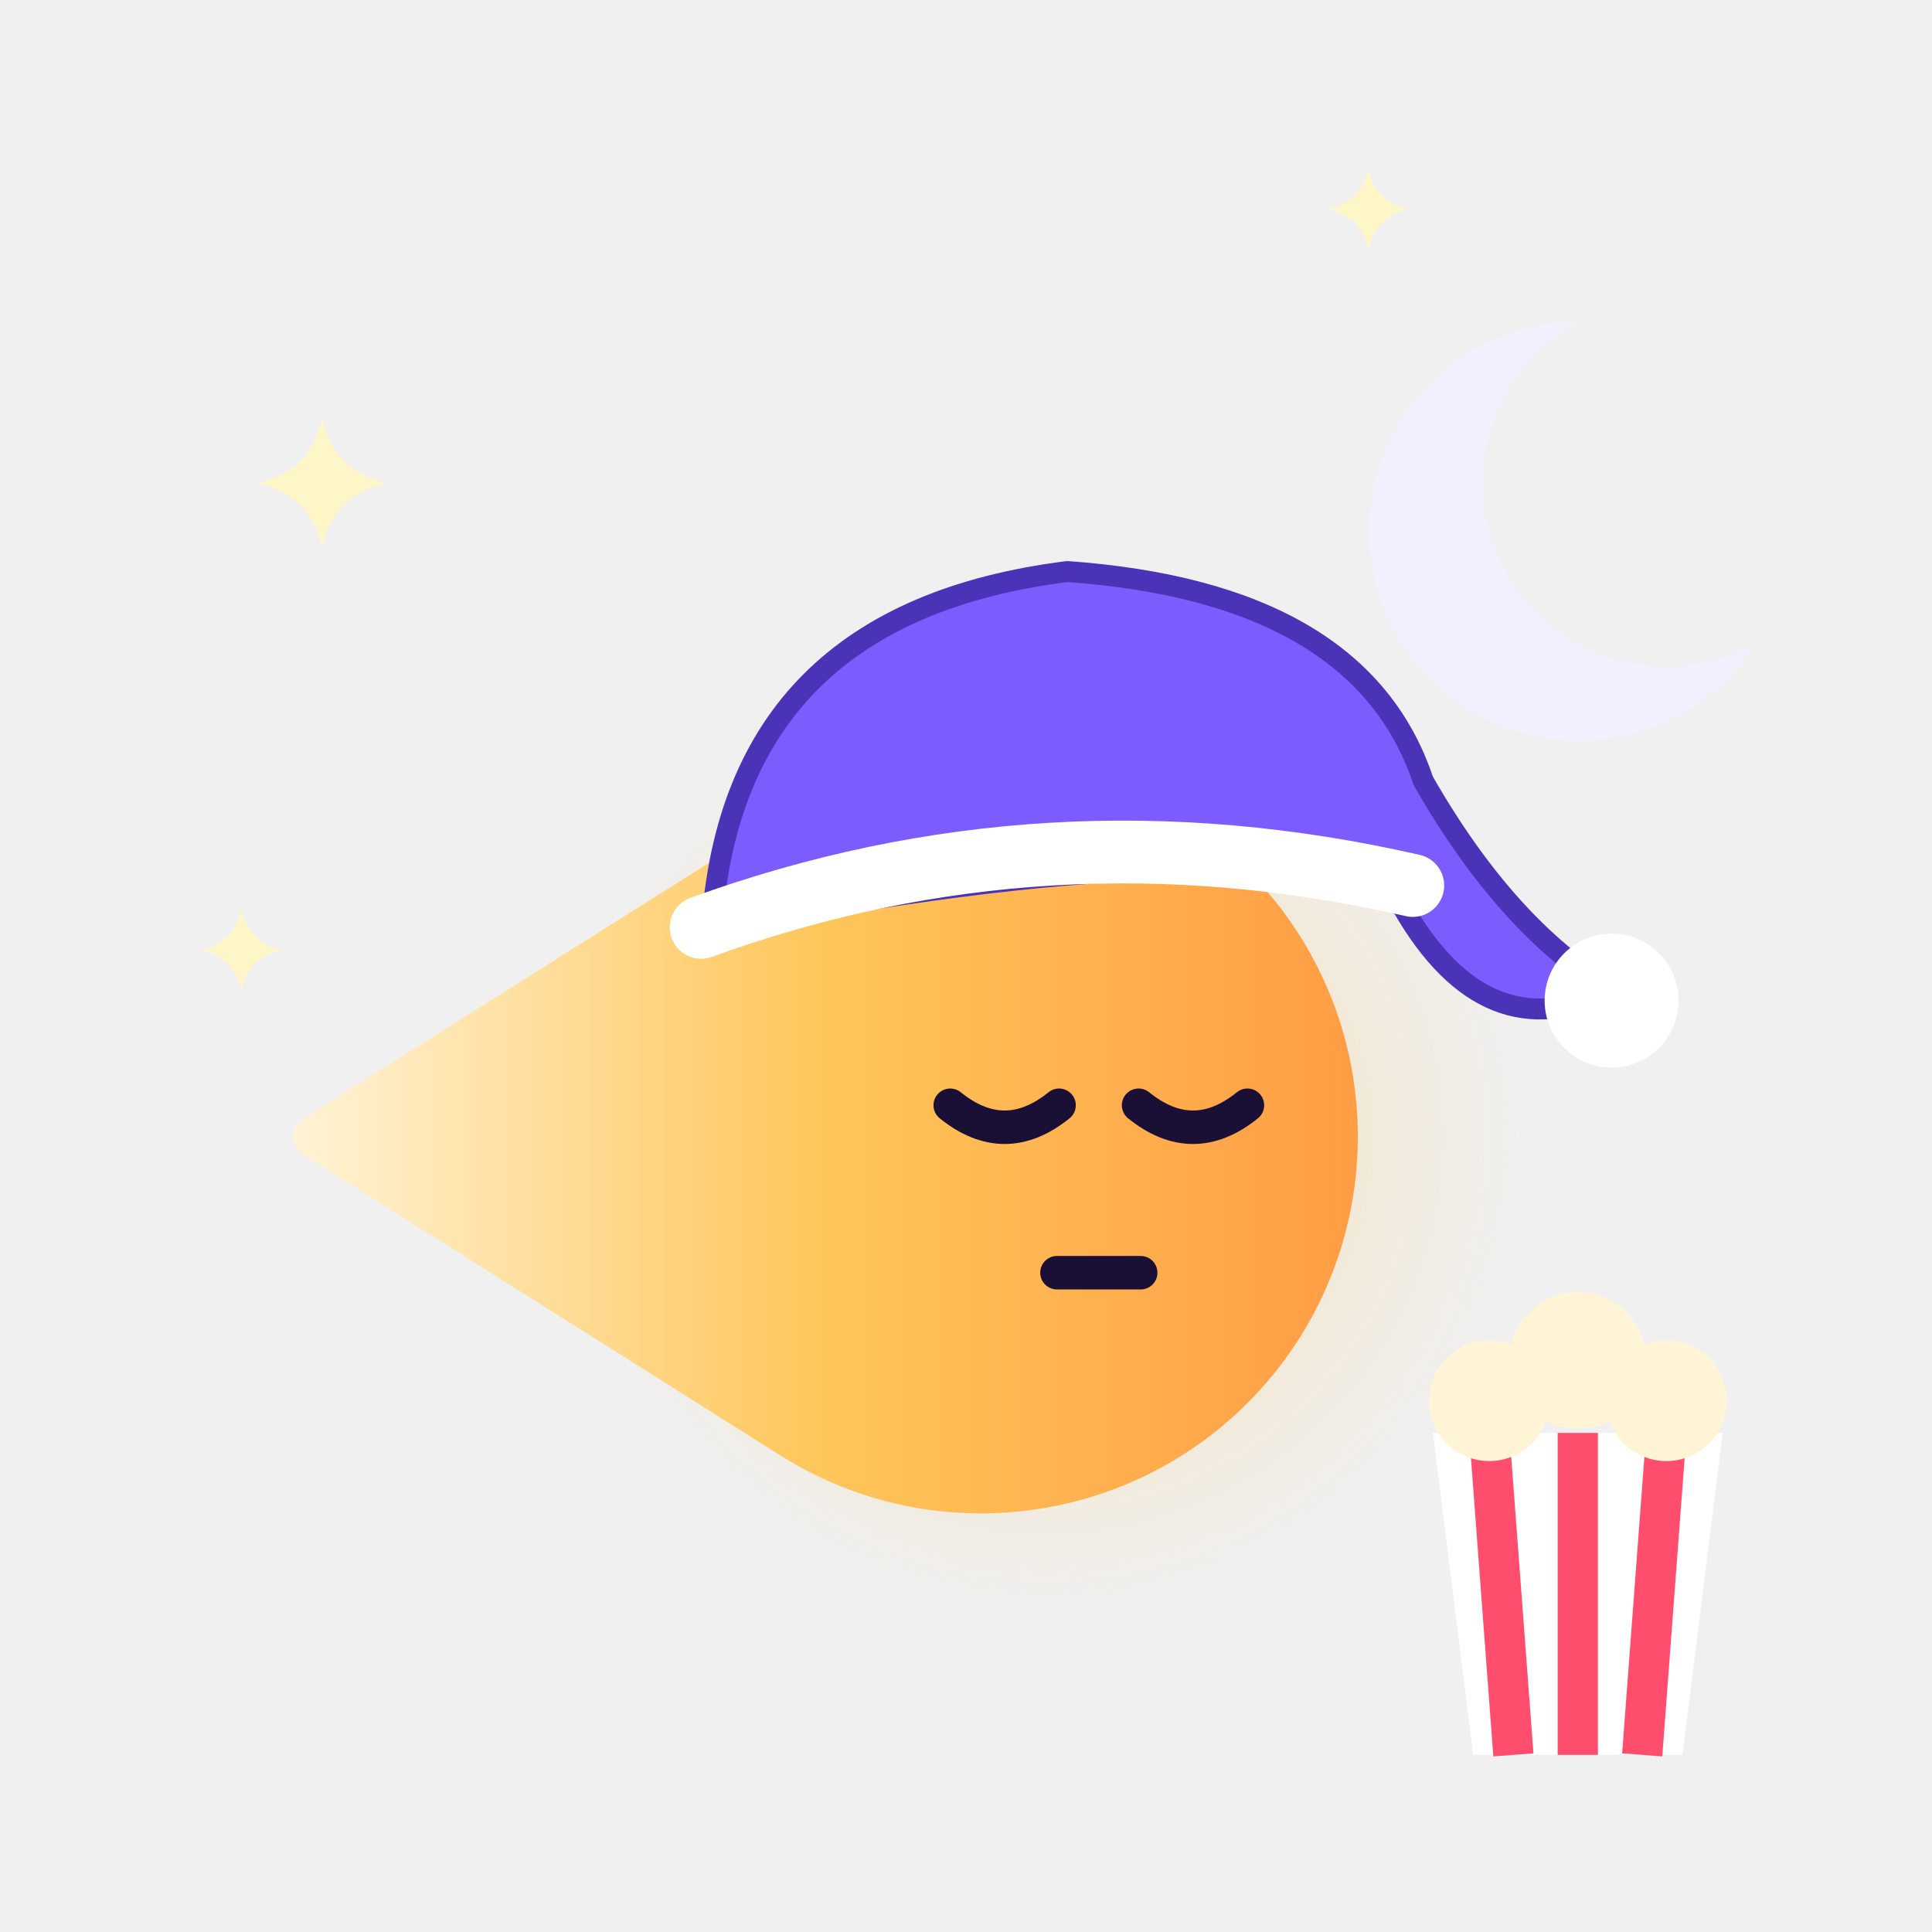
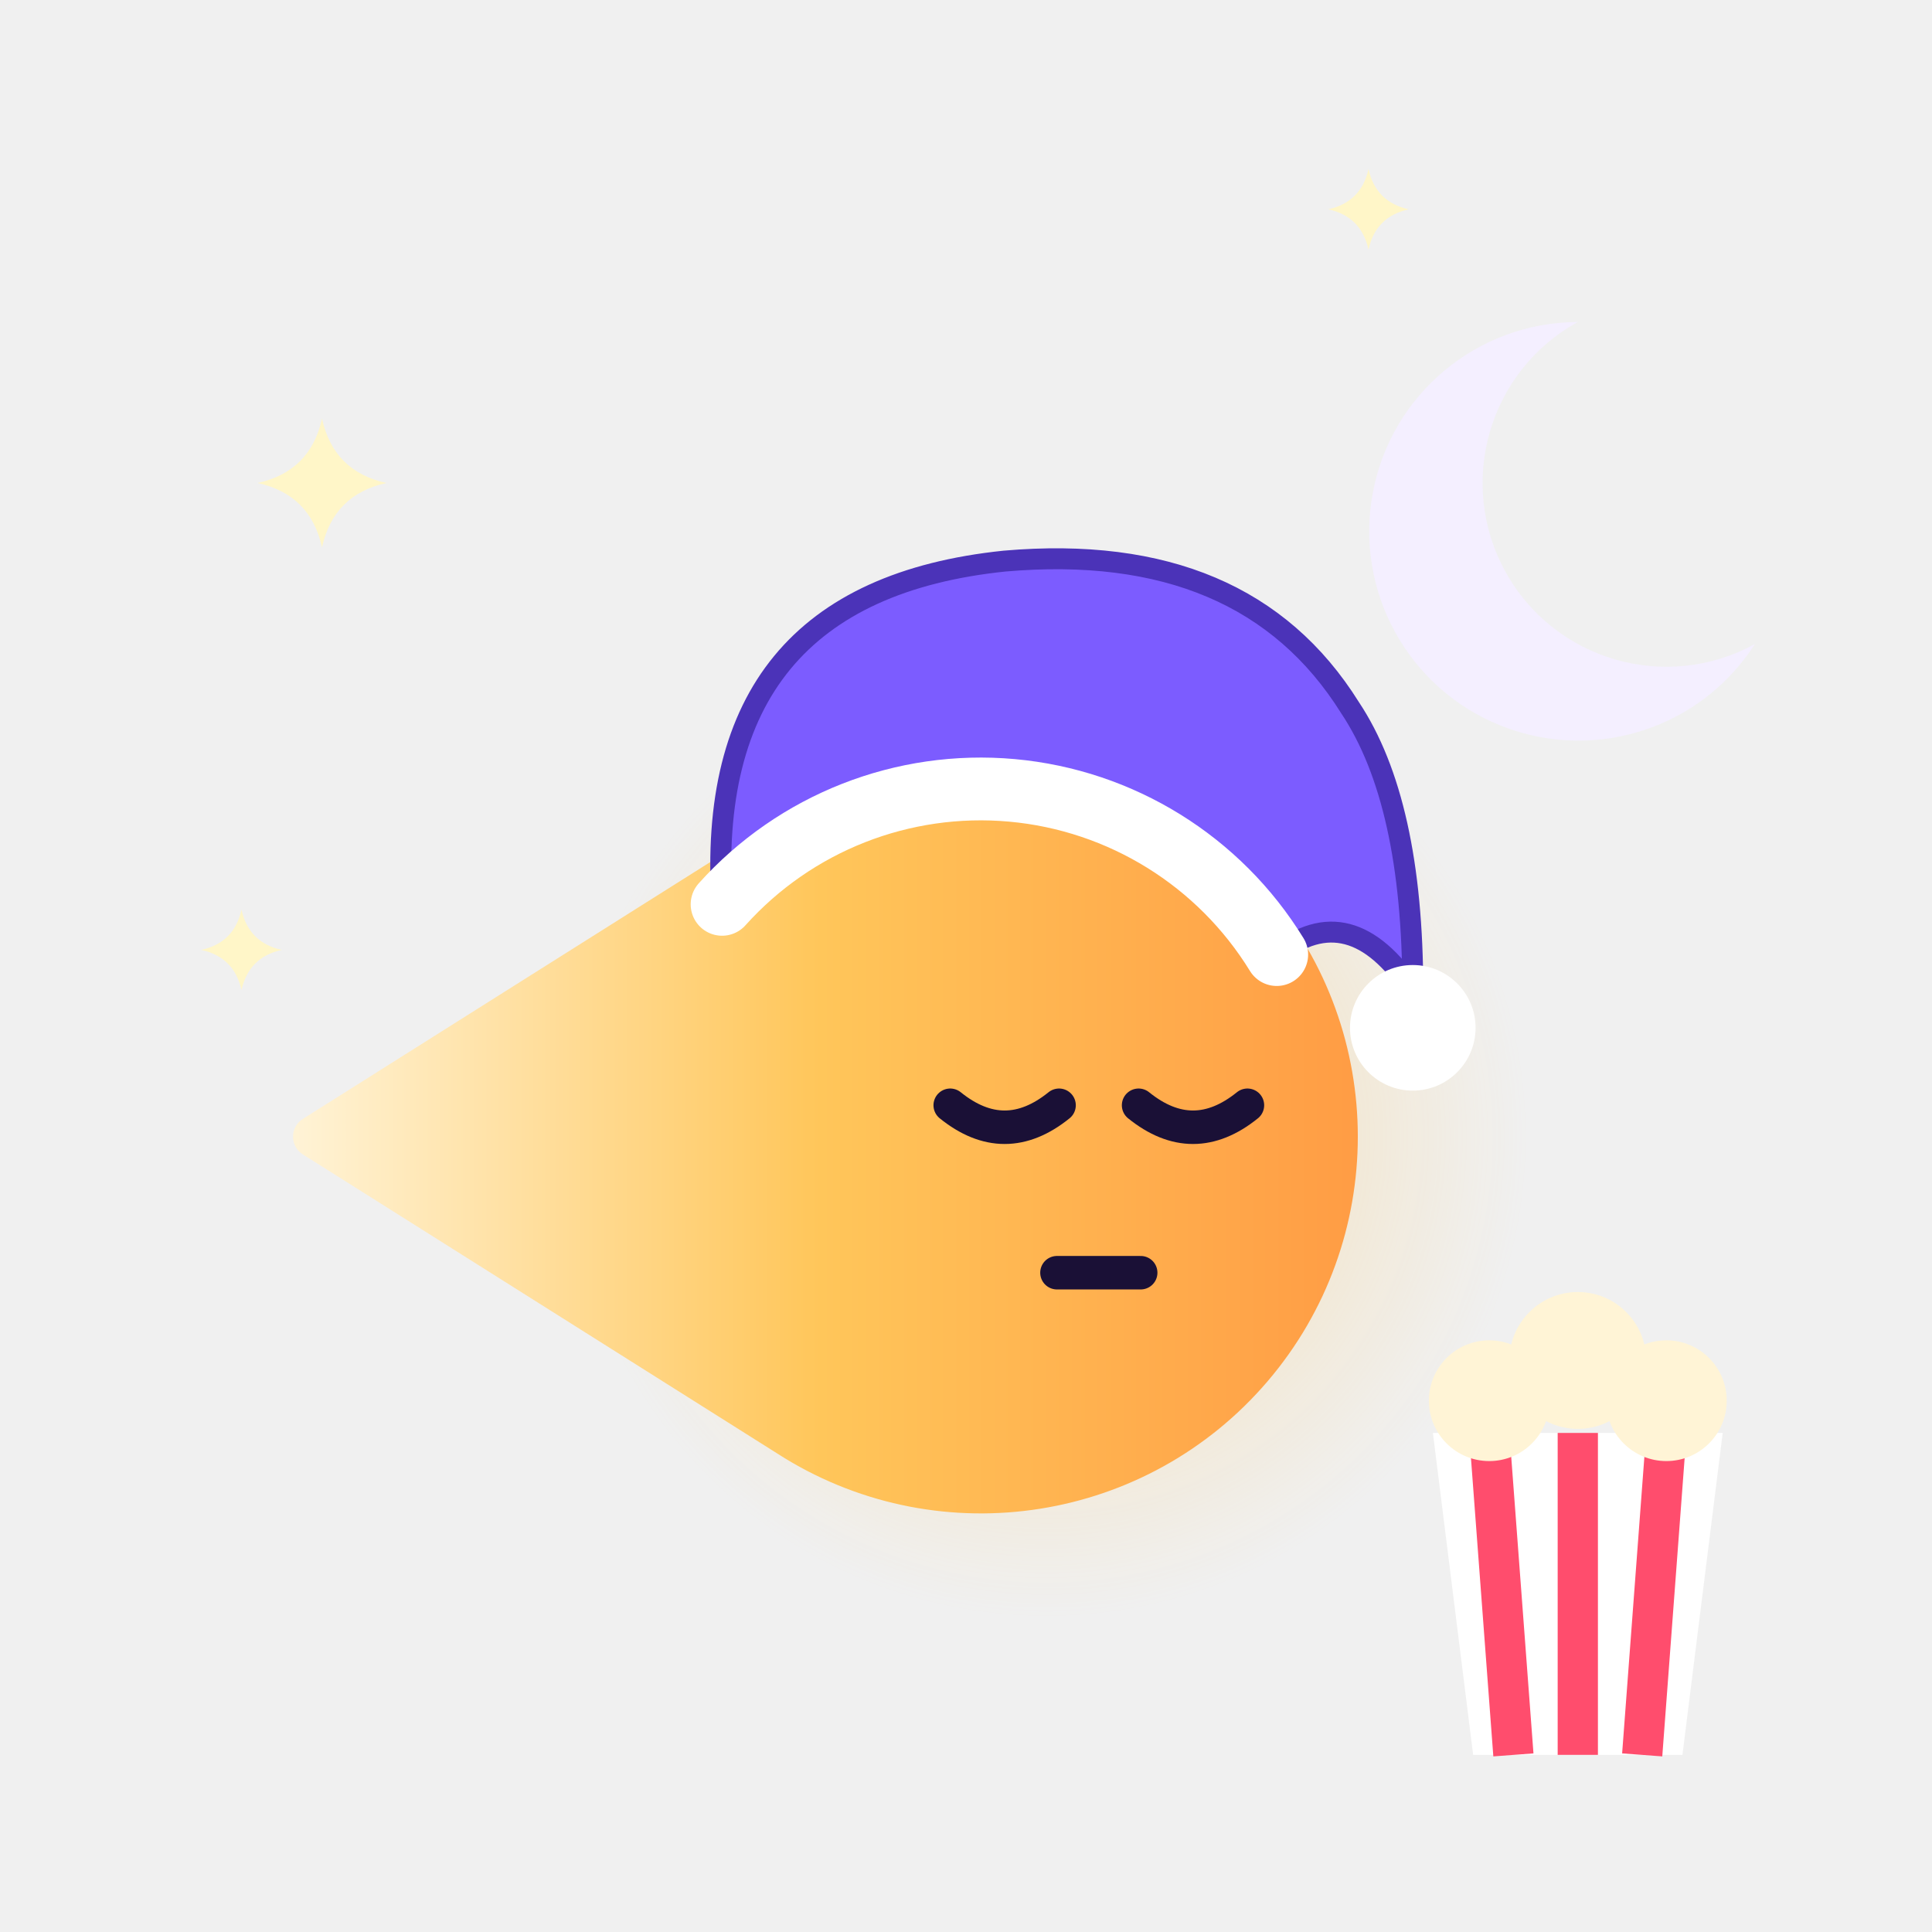
<svg xmlns="http://www.w3.org/2000/svg" viewBox="0 0 240 240" width="240" height="240">
  <path d="M196 40 a26 26 0 1 0 22 40 a20 20 0 1 1 -22 -40Z" fill="#f4efff" />
  <path d="M40 52 Q41.44 58.56 48 60 Q41.44 61.44 40 68 Q38.56 61.44 32 60 Q38.56 58.56 40 52Z" fill="#fff6c8" />
  <path d="M170 21 Q170.9 25.1 175 26 Q170.9 26.9 170 31 Q169.1 26.9 165 26 Q169.1 25.1 170 21Z" fill="#fff6c8" />
  <path d="M30 113 Q30.9 117.1 35 118 Q30.9 118.9 30 123 Q29.1 118.9 25 118 Q29.1 117.1 30 113Z" fill="#fff6c8" />
  <g transform="translate(26 58) scale(2.6)">
    <defs>
      <linearGradient id="gef" gradientUnits="userSpaceOnUse" x1="4" y1="0" x2="60" y2="0">
        <stop offset="0" stop-color="#fff3d6" stop-opacity="1" />
        <stop offset="0.45" stop-color="#ffc65a" stop-opacity="1" />
        <stop offset="1" stop-color="#ff9440" stop-opacity="1" />
      </linearGradient>
      <radialGradient id="geg" gradientUnits="userSpaceOnUse" cx="40" cy="32" r="23">
        <stop offset="0" stop-color="#ffc65a" stop-opacity="0.45" />
        <stop offset="1" stop-color="#ffc65a" stop-opacity="0" />
      </radialGradient>
    </defs>
    <circle cx="40" cy="32" r="23" fill="url(#geg)" />
    <path d="M5 32 L28 17.5 A17 17 0 1 1 28 46.5 Z" fill="url(#gef)" stroke="url(#gef)" stroke-width="2" stroke-linejoin="round" />
    <path d="M35.4 30.5 Q38 32.6 40.6 30.5" fill="none" stroke="#1a1036" stroke-width="1.6" stroke-linecap="round" />
    <path d="M44.4 30.5 Q47 32.6 49.6 30.5" fill="none" stroke="#1a1036" stroke-width="1.6" stroke-linecap="round" />
    <path d="M40.5 38.5 L44.5 38.5" stroke="#1a1036" stroke-width="1.6" stroke-linecap="round" />
-     <path d="M24 22 Q25 7 41 5 Q55 6 58 15 Q62 22 67 25 Q61 28 57 21 Q50 17 24 22Z" fill="#7c5cff" stroke="#4b33b8" stroke-width="1" stroke-linejoin="round" />
-     <path d="M23.5 22 Q40 16 57.5 20" stroke="#fff" stroke-width="3" fill="none" stroke-linecap="round" />
-     <circle cx="67" cy="25.5" r="3.2" fill="#fff" />
+     <path d="M24.5 20.9 Q23.5 6 38 4.5 Q49.5 3.5 54.5 11.5 Q57.5 16 57.5 25 Q54.5 20.5 51 23.3 A16.6 16.6 0 0 0 24.5 20.9Z" fill="#7c5cff" stroke="#4b33b8" stroke-width="1" stroke-linejoin="round" />
+     <path d="M24.5 20.9 A16.6 16.6 0 0 1 51 23.3" stroke="#fff" stroke-width="3" fill="none" stroke-linecap="round" />
+     <circle cx="57.5" cy="26.8" r="3" fill="#fff" />
  </g>
  <g transform="translate(196 186)">
    <path d="M-18 -8 L18 -8 L13 32 L-13 32Z" fill="#fff" />
    <path d="M-11 -8 L-8 32 M0 -8 L0 32 M11 -8 L8 32" stroke="#ff4d6d" stroke-width="5" />
    <circle cx="-11" cy="-12" r="7.5" fill="#fff4d6" />
    <circle cx="0" cy="-17" r="8.5" fill="#fff4d6" />
    <circle cx="11" cy="-12" r="7.5" fill="#fff4d6" />
  </g>
</svg>
